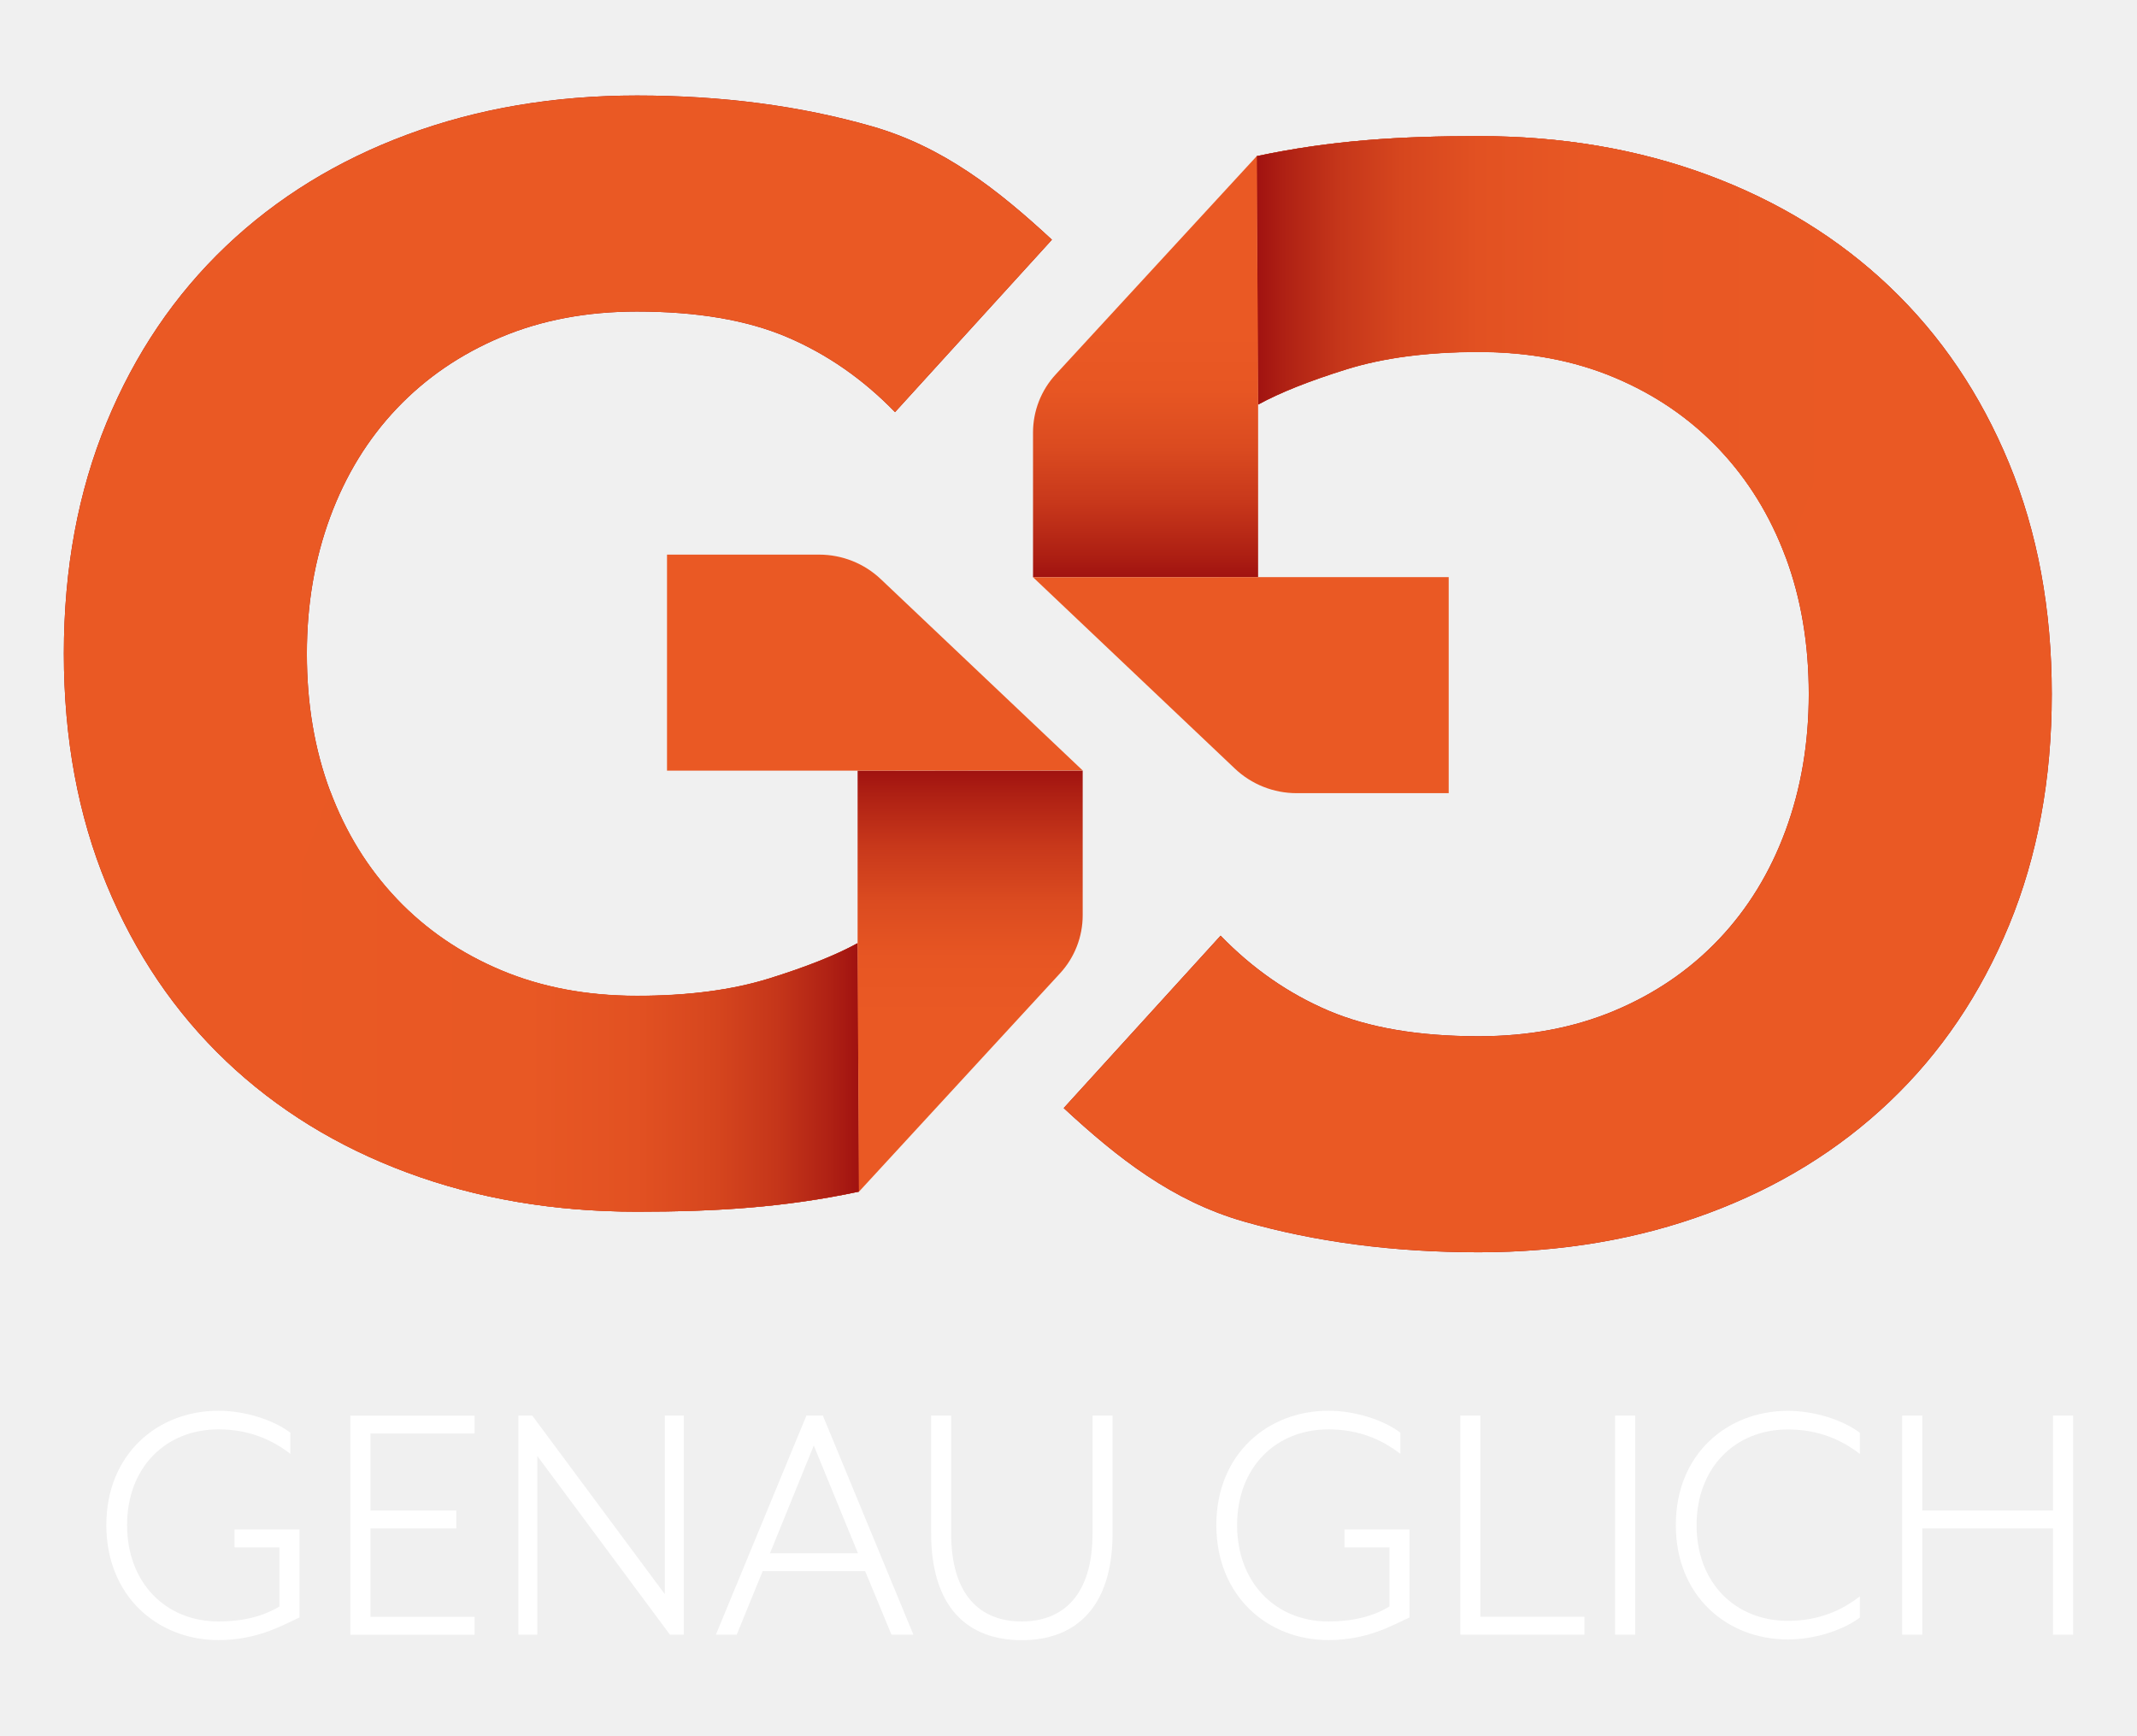
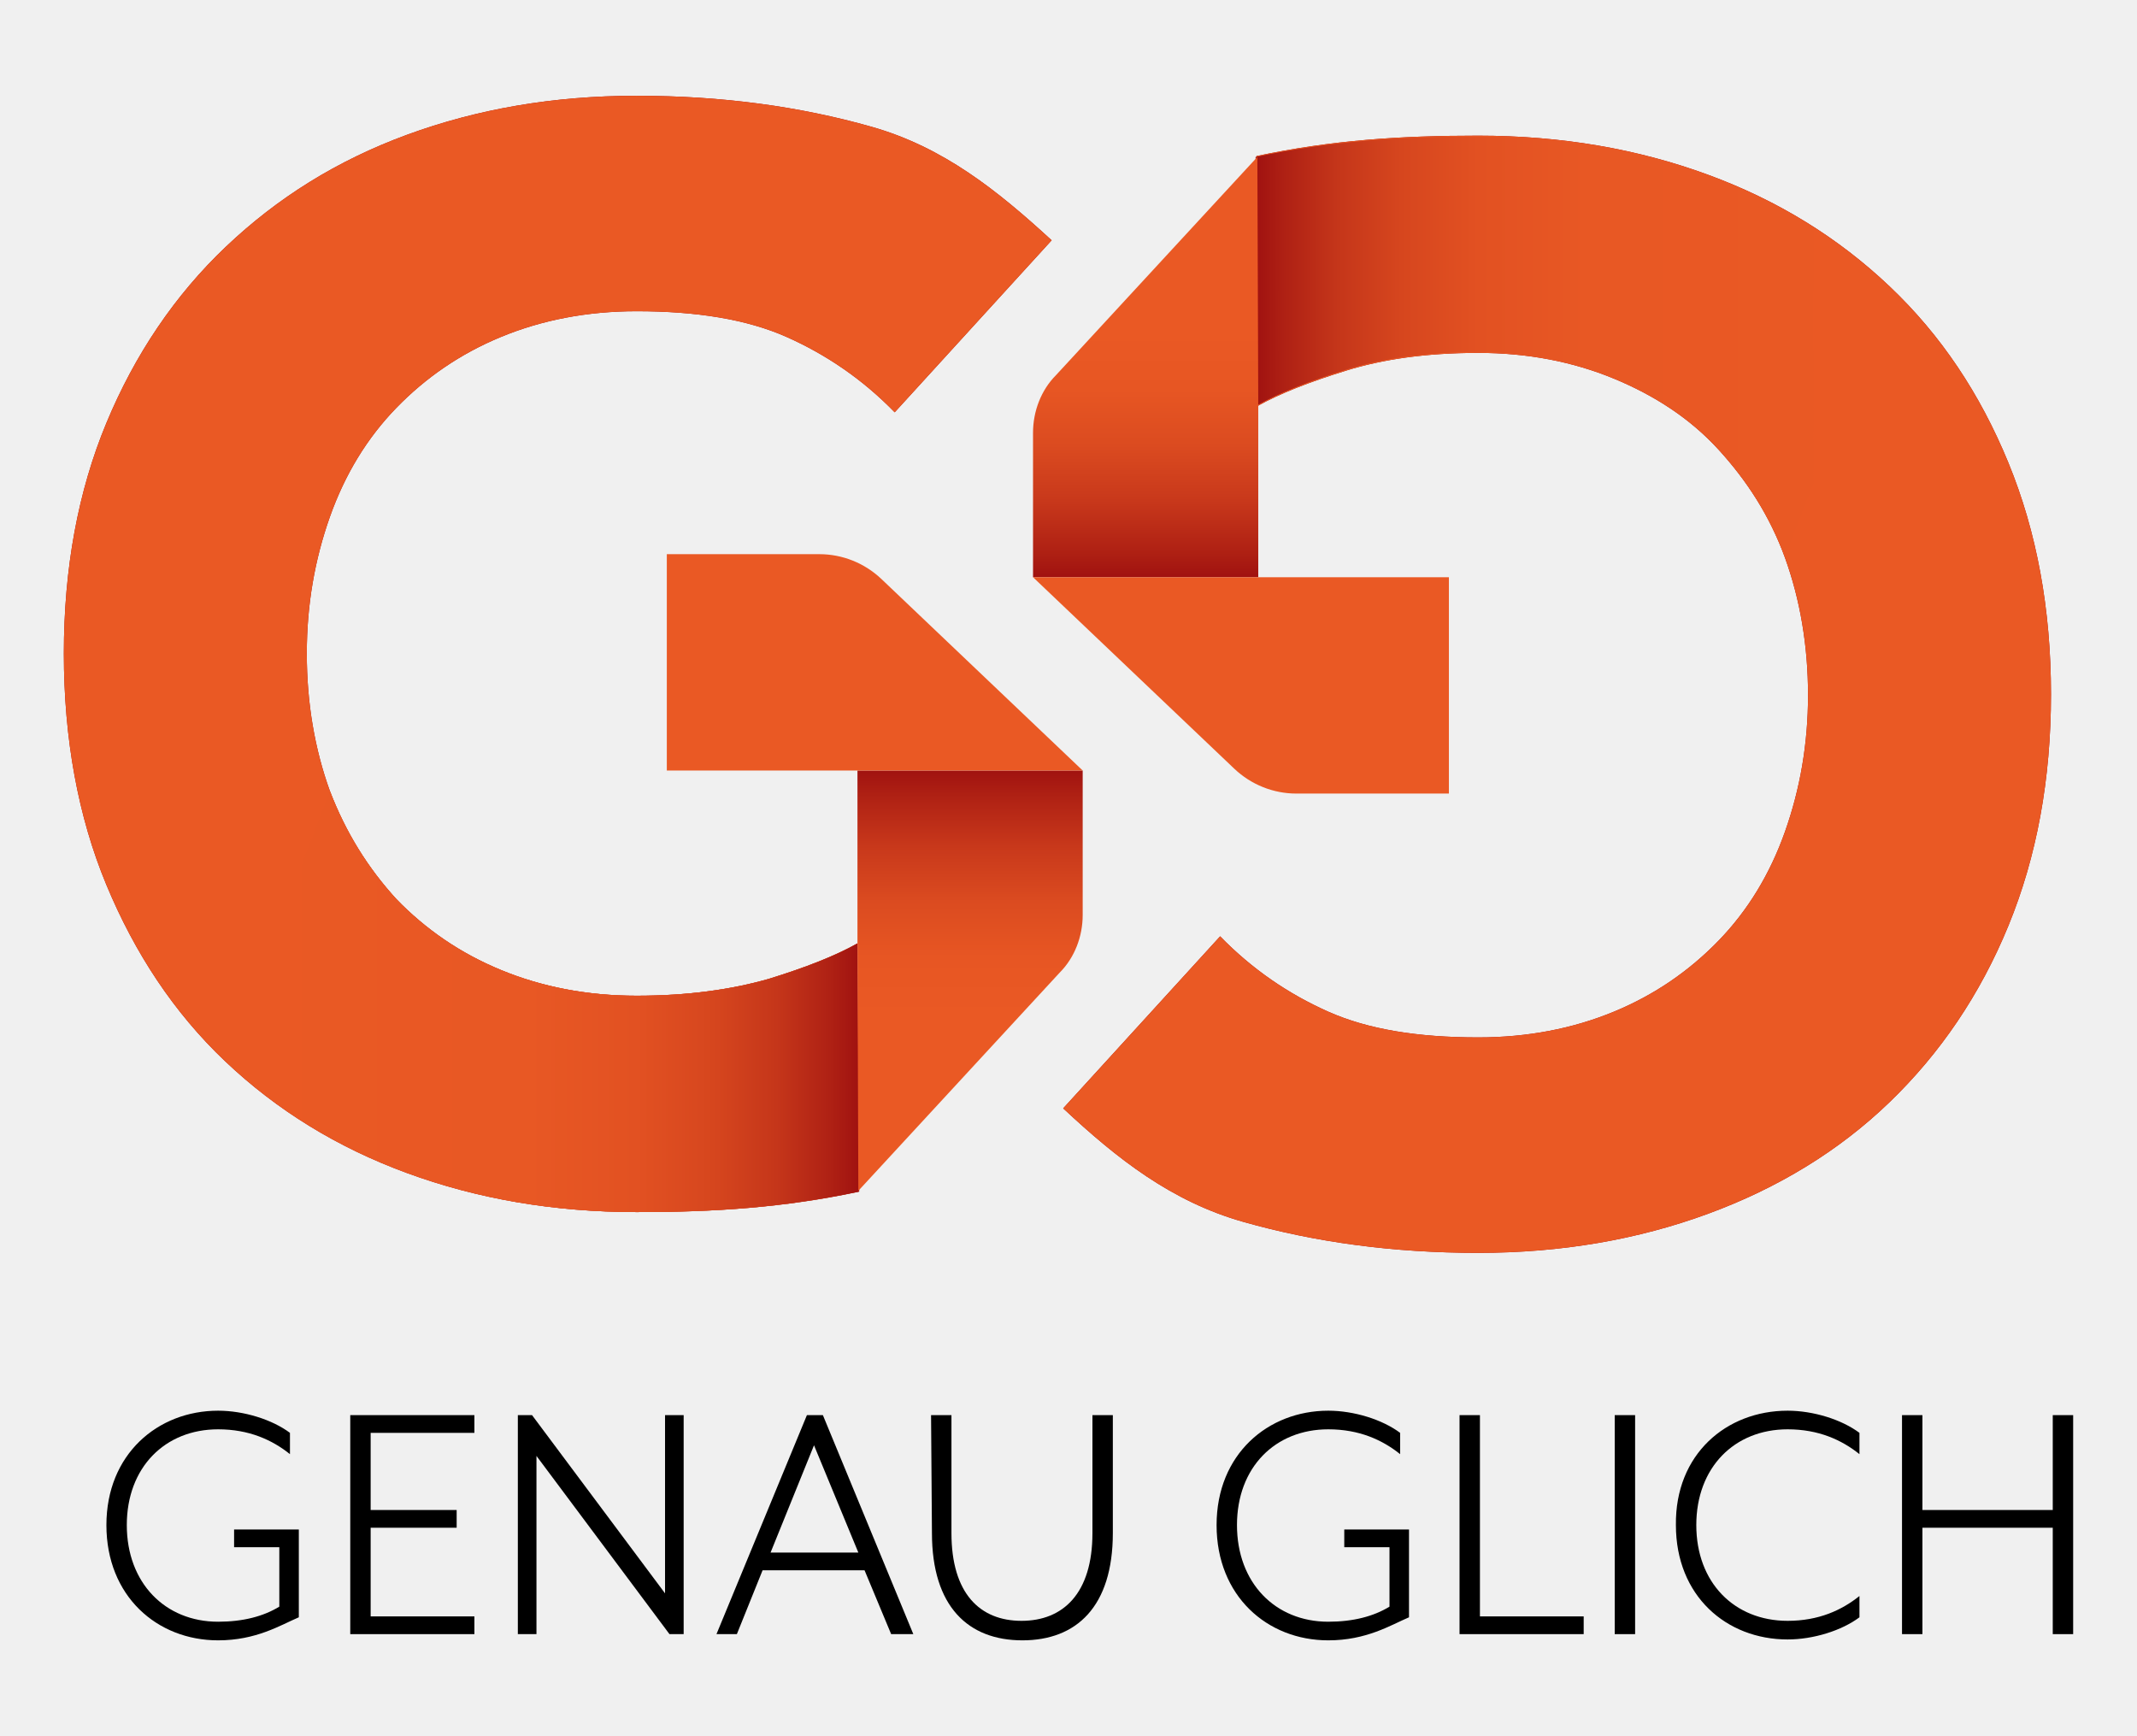
- <svg xmlns="http://www.w3.org/2000/svg" version="1.1" id="Layer_1" x="0px" y="0px" viewBox="0 0 240.96 195.72" style="enable-background:new 0 0 240.96 195.72;" xml:space="preserve">
+ <svg xmlns="http://www.w3.org/2000/svg" version="1.1" id="Layer_1" x="0px" y="0px" viewBox="0 0 241 195.7" style="enable-background:new 0 0 241 195.7;" xml:space="preserve">
  <style type="text/css">
	.st0{fill:#9E0A06;}
	.st1{fill:#EA5924;}
	.st2{fill:url(#SVGID_1_);}
- 	.st3{fill:url(#SVGID_00000081639642735054062920000013074094070444297609_);}
- 	.st4{fill:url(#SVGID_00000163762953737178888570000007300100514665455520_);}
- 	.st5{fill:url(#SVGID_00000132074947052601320900000011153247501815391105_);}
- 	.st6{fill:#FFFFFF;}
+ 	.st3{fill:url(#SVGID_00000052101131809811547340000014634377903786845872_);}
+ 	.st4{fill:url(#SVGID_00000175298690283654687510000007396732661447810185_);}
+ 	.st5{fill:url(#SVGID_00000088121081183064148700000003963158736405140376_);}
</style>
  <g>
    <g>
-       <path class="st0" d="M141.7,17.61c8.46-1.8,16.23-2.26,25.03-2.26c9.36,0,17.99,1.47,25.88,4.4c7.9,2.93,14.72,7.13,20.47,12.6    c5.75,5.47,10.24,12.1,13.45,19.88c3.21,7.78,4.82,16.47,4.82,26.05c0,9.58-1.61,18.27-4.82,26.05    c-3.21,7.78-7.7,14.41-13.45,19.88c-5.75,5.47-12.57,9.67-20.47,12.6c-7.89,2.93-16.52,4.4-25.88,4.4    c-9.59,0-18.41-1.16-26.48-3.47c-8.06-2.31-14.22-7.15-20.31-12.79l17.69-19.44c3.61,3.72,7.67,6.54,12.18,8.46    c4.51,1.92,10.15,2.88,16.92,2.88c5.64,0,10.74-0.96,15.31-2.88c4.57-1.92,8.49-4.6,11.76-8.04c3.27-3.44,5.78-7.53,7.53-12.27    c1.75-4.74,2.62-9.87,2.62-15.4c0-5.64-0.87-10.8-2.62-15.48c-1.75-4.68-4.26-8.74-7.53-12.18c-3.27-3.44-7.19-6.12-11.76-8.04    c-4.57-1.92-9.67-2.88-15.31-2.88c-5.75,0-10.71,0.65-14.89,1.95c-4.17,1.3-7.5,2.62-9.98,3.98" />
-       <path class="st1" d="M141.7,17.61c8.46-1.8,16.23-2.26,25.03-2.26c9.36,0,17.99,1.47,25.88,4.4c7.9,2.93,14.72,7.13,20.47,12.6    c5.75,5.47,10.24,12.1,13.45,19.88c3.21,7.78,4.82,16.47,4.82,26.05c0,9.58-1.61,18.27-4.82,26.05    c-3.21,7.78-7.7,14.41-13.45,19.88c-5.75,5.47-12.57,9.67-20.47,12.6c-7.89,2.93-16.52,4.4-25.88,4.4    c-9.59,0-18.41-1.16-26.48-3.47c-8.06-2.31-14.22-7.15-20.31-12.79l17.69-19.44c3.61,3.72,7.67,6.54,12.18,8.46    c4.51,1.92,10.15,2.88,16.92,2.88c5.64,0,10.74-0.96,15.31-2.88c4.57-1.92,8.49-4.6,11.76-8.04c3.27-3.44,5.78-7.53,7.53-12.27    c1.75-4.74,2.62-9.87,2.62-15.4c0-5.64-0.87-10.8-2.62-15.48c-1.75-4.68-4.26-8.74-7.53-12.18c-3.27-3.44-7.19-6.12-11.76-8.04    c-4.57-1.92-9.67-2.88-15.31-2.88c-5.75,0-10.71,0.65-14.89,1.95c-4.17,1.3-7.5,2.62-9.98,3.98" />
-       <linearGradient id="SVGID_1_" gradientUnits="userSpaceOnUse" x1="-10304.674" y1="7654.573" x2="-10376.053" y2="7654.573" gradientTransform="matrix(-1 0 0 -1 -10162.97 7693.642)">
+       <path class="st0" d="M141.7,17.6c8.5-1.8,16.2-2.3,25-2.3c9.4,0,18,1.5,25.9,4.4c7.9,2.9,14.7,7.1,20.5,12.6s10.2,12.1,13.4,19.9    c3.2,7.8,4.8,16.5,4.8,26.1s-1.6,18.3-4.8,26.1s-7.7,14.4-13.4,19.9s-12.6,9.7-20.5,12.6c-7.9,2.9-16.5,4.4-25.9,4.4    c-9.6,0-18.4-1.2-26.5-3.5c-8.1-2.3-14.2-7.1-20.3-12.8l17.7-19.4c3.6,3.7,7.7,6.5,12.2,8.5s10.1,2.9,16.9,2.9    c5.6,0,10.7-1,15.3-2.9c4.6-1.9,8.5-4.6,11.8-8c3.3-3.4,5.8-7.5,7.5-12.3s2.6-9.9,2.6-15.4c0-5.6-0.9-10.8-2.6-15.5    s-4.3-8.7-7.5-12.2s-7.2-6.1-11.8-8c-4.6-1.9-9.7-2.9-15.3-2.9c-5.8,0-10.7,0.7-14.9,2c-4.2,1.3-7.5,2.6-10,4" />
+       <path class="st1" d="M141.7,17.6c8.5-1.8,16.2-2.3,25-2.3c9.4,0,18,1.5,25.9,4.4c7.9,2.9,14.7,7.1,20.5,12.6s10.2,12.1,13.4,19.9    c3.2,7.8,4.8,16.5,4.8,26.1s-1.6,18.3-4.8,26.1s-7.7,14.4-13.4,19.9s-12.6,9.7-20.5,12.6c-7.9,2.9-16.5,4.4-25.9,4.4    c-9.6,0-18.4-1.2-26.5-3.5c-8.1-2.3-14.2-7.1-20.3-12.8l17.7-19.4c3.6,3.7,7.7,6.5,12.2,8.5s10.1,2.9,16.9,2.9    c5.6,0,10.7-1,15.3-2.9c4.6-1.9,8.5-4.6,11.8-8c3.3-3.4,5.8-7.5,7.5-12.3s2.6-9.9,2.6-15.4c0-5.6-0.9-10.8-2.6-15.5    s-4.3-8.7-7.5-12.2s-7.2-6.1-11.8-8c-4.6-1.9-9.7-2.9-15.3-2.9c-5.8,0-10.7,0.7-14.9,2c-4.2,1.3-7.5,2.6-10,4" />
+       <linearGradient id="SVGID_1_" gradientUnits="userSpaceOnUse" x1="-11982.67" y1="-6574.567" x2="-12054.05" y2="-6574.567" gradientTransform="matrix(-1 0 0 1 -11840.97 6613.642)">
        <stop offset="0" style="stop-color:#A01210" />
-         <stop offset="0.046" style="stop-color:#AF2114" />
+         <stop offset="4.600000e-02" style="stop-color:#AF2114" />
        <stop offset="0.13" style="stop-color:#C5361A" />
        <stop offset="0.229" style="stop-color:#D6461E" />
        <stop offset="0.351" style="stop-color:#E25122" />
        <stop offset="0.523" style="stop-color:#E85824" />
        <stop offset="1" style="stop-color:#EA5924" />
      </linearGradient>
-       <path class="st2" d="M201.33,62.8c-1.75-4.68-4.26-8.74-7.53-12.18c-3.27-3.44-7.19-6.12-11.76-8.04    c-4.57-1.92-9.67-2.88-15.31-2.88c-5.75,0-10.71,0.65-14.89,1.95c-4.17,1.3-7.5,2.62-9.98,3.98l-0.16-28.02    c8.46-1.8,16.23-2.26,25.03-2.26c9.36,0,17.99,1.47,25.88,4.4c7.9,2.93,14.72,7.13,20.47,12.6L201.33,62.8z" />
-       <linearGradient id="SVGID_00000079483459343547399370000007125114370482591150_" gradientUnits="userSpaceOnUse" x1="-10292.137" y1="7628.548" x2="-10292.137" y2="7676.037" gradientTransform="matrix(-1 0 0 -1 -10162.97 7693.642)">
+       <path class="st2" d="M201.3,62.8c-1.8-4.7-4.3-8.7-7.5-12.2s-7.2-6.1-11.8-8c-4.6-1.9-9.7-2.9-15.3-2.9c-5.8,0-10.7,0.7-14.9,2    c-4.2,1.3-7.5,2.6-10,4l-0.2-28c8.5-1.8,16.2-2.3,25-2.3c9.4,0,18,1.5,25.9,4.4c7.9,2.9,14.7,7.1,20.5,12.6L201.3,62.8z" />
+       <linearGradient id="SVGID_00000067212868471479040890000015643220149160020873_" gradientUnits="userSpaceOnUse" x1="-11970.14" y1="-6548.552" x2="-11970.14" y2="-6596.042" gradientTransform="matrix(-1 0 0 1 -11840.97 6613.642)">
        <stop offset="0" style="stop-color:#A01210" />
-         <stop offset="0.052" style="stop-color:#AD1F13" />
+         <stop offset="5.220000e-02" style="stop-color:#AD1F13" />
        <stop offset="0.18" style="stop-color:#C8381B" />
        <stop offset="0.311" style="stop-color:#DB4B20" />
        <stop offset="0.444" style="stop-color:#E75623" />
        <stop offset="0.584" style="stop-color:#EA5924" />
        <stop offset="0.774" style="stop-color:#EA5924" />
      </linearGradient>
-       <path style="fill:url(#SVGID_00000079483459343547399370000007125114370482591150_);" d="M141.86,45.62v19.46l-25.38,0.01V48.77    c0-2.42,0.91-4.76,2.55-6.54l22.68-24.63" />
-       <path class="st1" d="M116.48,65.09l25.38-0.01h21.49v24.36H146.2c-2.59,0-5.09-0.99-6.97-2.78L116.48,65.09z" />
-       <path class="st0" d="M96.85,134.37c-8.46,1.8-16.23,2.26-25.03,2.26c-9.36,0-17.99-1.47-25.88-4.4    c-7.9-2.93-14.72-7.13-20.47-12.6c-5.75-5.47-10.24-12.1-13.45-19.88C8.81,91.97,7.2,83.29,7.2,73.7c0-9.58,1.61-18.27,4.82-26.05    c3.21-7.78,7.7-14.41,13.45-19.88c5.75-5.47,12.57-9.67,20.47-12.6c7.89-2.93,16.52-4.4,25.88-4.4c9.59,0,18.41,1.16,26.48,3.47    c8.06,2.31,14.22,7.15,20.31,12.79l-17.69,19.44c-3.61-3.72-7.67-6.54-12.18-8.46c-4.51-1.92-10.15-2.88-16.92-2.88    c-5.64,0-10.74,0.96-15.31,2.88c-4.57,1.92-8.49,4.6-11.76,8.04c-3.27,3.44-5.78,7.53-7.53,12.27c-1.75,4.74-2.62,9.87-2.62,15.4    c0,5.64,0.87,10.8,2.62,15.48c1.75,4.68,4.26,8.74,7.53,12.18c3.27,3.44,7.19,6.12,11.76,8.04c4.57,1.92,9.67,2.88,15.31,2.88    c5.75,0,10.71-0.65,14.89-1.95c4.17-1.3,7.5-2.62,9.98-3.98" />
-       <path class="st1" d="M96.85,134.37c-8.46,1.8-16.23,2.26-25.03,2.26c-9.36,0-17.99-1.47-25.88-4.4    c-7.9-2.93-14.72-7.13-20.47-12.6c-5.75-5.47-10.24-12.1-13.45-19.88C8.81,91.97,7.2,83.29,7.2,73.7c0-9.58,1.61-18.27,4.82-26.05    c3.21-7.78,7.7-14.41,13.45-19.88c5.75-5.47,12.57-9.67,20.47-12.6c7.89-2.93,16.52-4.4,25.88-4.4c9.59,0,18.41,1.16,26.48,3.47    c8.06,2.31,14.22,7.15,20.31,12.79l-17.69,19.44c-3.61-3.72-7.67-6.54-12.18-8.46c-4.51-1.92-10.15-2.88-16.92-2.88    c-5.64,0-10.74,0.96-15.31,2.88c-4.57,1.92-8.49,4.6-11.76,8.04c-3.27,3.44-5.78,7.53-7.53,12.27c-1.75,4.74-2.62,9.87-2.62,15.4    c0,5.64,0.87,10.8,2.62,15.48c1.75,4.68,4.26,8.74,7.53,12.18c3.27,3.44,7.19,6.12,11.76,8.04c4.57,1.92,9.67,2.88,15.31,2.88    c5.75,0,10.71-0.65,14.89-1.95c4.17-1.3,7.5-2.62,9.98-3.98" />
-       <linearGradient id="SVGID_00000083072867485611988070000014848647294403909038_" gradientUnits="userSpaceOnUse" x1="96.854" y1="112.909" x2="25.474" y2="112.909">
+       <path style="fill:url(#SVGID_00000067212868471479040890000015643220149160020873_);" d="M141.9,45.6v19.5l-25.4,0V48.8    c0-2.4,0.9-4.8,2.6-6.5l22.7-24.6" />
+       <path class="st1" d="M116.5,65.1l25.4,0h21.5v24.4h-17.2c-2.6,0-5.1-1-7-2.8L116.5,65.1z" />
+       <path class="st0" d="M96.8,134.4c-8.5,1.8-16.2,2.3-25,2.3c-9.4,0-18-1.5-25.9-4.4c-7.9-2.9-14.7-7.1-20.5-12.6    S15.2,107.5,12,99.8S7.2,83.3,7.2,73.7c0-9.6,1.6-18.3,4.8-26s7.7-14.4,13.5-19.9S38,18.1,45.9,15.2c7.9-2.9,16.5-4.4,25.9-4.4    c9.6,0,18.4,1.2,26.5,3.5c8.1,2.3,14.2,7.2,20.3,12.8l-17.7,19.4c-3.6-3.7-7.7-6.5-12.2-8.5s-10.2-2.9-16.9-2.9    c-5.6,0-10.7,1-15.3,2.9c-4.6,1.9-8.5,4.6-11.8,8c-3.3,3.4-5.8,7.5-7.5,12.3s-2.6,9.9-2.6,15.4c0,5.6,0.9,10.8,2.6,15.5    c1.8,4.7,4.3,8.7,7.5,12.2c3.3,3.4,7.2,6.1,11.8,8s9.7,2.9,15.3,2.9c5.8,0,10.7-0.7,14.9-1.9c4.2-1.3,7.5-2.6,10-4" />
+       <path class="st1" d="M96.8,134.4c-8.5,1.8-16.2,2.3-25,2.3c-9.4,0-18-1.5-25.9-4.4c-7.9-2.9-14.7-7.1-20.5-12.6    S15.2,107.5,12,99.8S7.2,83.3,7.2,73.7c0-9.6,1.6-18.3,4.8-26s7.7-14.4,13.5-19.9S38,18.1,45.9,15.2c7.9-2.9,16.5-4.4,25.9-4.4    c9.6,0,18.4,1.2,26.5,3.5c8.1,2.3,14.2,7.2,20.3,12.8l-17.7,19.4c-3.6-3.7-7.7-6.5-12.2-8.5s-10.2-2.9-16.9-2.9    c-5.6,0-10.7,1-15.3,2.9c-4.6,1.9-8.5,4.6-11.8,8c-3.3,3.4-5.8,7.5-7.5,12.3s-2.6,9.9-2.6,15.4c0,5.6,0.9,10.8,2.6,15.5    c1.8,4.7,4.3,8.7,7.5,12.2c3.3,3.4,7.2,6.1,11.8,8s9.7,2.9,15.3,2.9c5.8,0,10.7-0.7,14.9-1.9c4.2-1.3,7.5-2.6,10-4" />
+       <linearGradient id="SVGID_00000078016059562647571330000017724667181610476715_" gradientUnits="userSpaceOnUse" x1="96.86" y1="85.095" x2="25.48" y2="85.095" gradientTransform="matrix(1 0 0 -1 0 198)">
        <stop offset="0" style="stop-color:#A01210" />
-         <stop offset="0.046" style="stop-color:#AF2114" />
+         <stop offset="4.600000e-02" style="stop-color:#AF2114" />
        <stop offset="0.13" style="stop-color:#C5361A" />
        <stop offset="0.229" style="stop-color:#D6461E" />
        <stop offset="0.351" style="stop-color:#E25122" />
        <stop offset="0.523" style="stop-color:#E85824" />
        <stop offset="1" style="stop-color:#EA5924" />
      </linearGradient>
-       <path style="fill:url(#SVGID_00000083072867485611988070000014848647294403909038_);" d="M37.23,89.18    c1.75,4.68,4.26,8.74,7.53,12.18c3.27,3.44,7.19,6.12,11.76,8.04c4.57,1.92,9.67,2.88,15.31,2.88c5.75,0,10.71-0.65,14.89-1.95    c4.17-1.3,7.5-2.62,9.98-3.98l0.16,28.02c-8.46,1.8-16.23,2.26-25.03,2.26c-9.36,0-17.99-1.47-25.88-4.4    c-7.9-2.93-14.72-7.13-20.47-12.6L37.23,89.18z" />
-       <linearGradient id="SVGID_00000082341499352438182240000006952361323893066377_" gradientUnits="userSpaceOnUse" x1="109.39" y1="86.884" x2="109.39" y2="134.373">
+       <path style="fill:url(#SVGID_00000078016059562647571330000017724667181610476715_);" d="M37.2,89.2c1.8,4.7,4.3,8.7,7.5,12.2    s7.2,6.1,11.8,8s9.7,2.9,15.3,2.9c5.8,0,10.7-0.7,14.9-1.9c4.2-1.3,7.5-2.6,10-4l0.2,28c-8.5,1.8-16.2,2.3-25,2.3    c-9.4,0-18-1.5-25.9-4.4c-7.9-2.9-14.7-7.1-20.5-12.6L37.2,89.2z" />
+       <linearGradient id="SVGID_00000173872347020466091270000012647377206361368705_" gradientUnits="userSpaceOnUse" x1="109.39" y1="111.11" x2="109.39" y2="63.62" gradientTransform="matrix(1 0 0 -1 0 198)">
        <stop offset="0" style="stop-color:#A01210" />
-         <stop offset="0.052" style="stop-color:#AD1F13" />
+         <stop offset="5.220000e-02" style="stop-color:#AD1F13" />
        <stop offset="0.18" style="stop-color:#C8381B" />
        <stop offset="0.311" style="stop-color:#DB4B20" />
        <stop offset="0.444" style="stop-color:#E75623" />
        <stop offset="0.584" style="stop-color:#EA5924" />
        <stop offset="0.774" style="stop-color:#EA5924" />
      </linearGradient>
-       <path style="fill:url(#SVGID_00000082341499352438182240000006952361323893066377_);" d="M96.7,106.35V86.9l25.38-0.01v16.32    c0,2.42-0.91,4.76-2.55,6.54l-22.68,24.63" />
-       <path class="st1" d="M122.08,86.88L96.7,86.9H75.21V62.54h17.15c2.59,0,5.09,0.99,6.97,2.78L122.08,86.88z" />
+       <path style="fill:url(#SVGID_00000173872347020466091270000012647377206361368705_);" d="M96.7,106.3V86.9l25.4,0v16.3    c0,2.4-0.9,4.8-2.6,6.5l-22.7,24.6" />
+       <path class="st1" d="M122.1,86.9l-25.4,0H75.2V62.5h17.2c2.6,0,5.1,1,7,2.8L122.1,86.9z" />
    </g>
    <g>
-       <path class="st6" d="M31.51,174.49h-5.07v-2.02h7.33v9.92c-2.06,0.95-4.82,2.55-9.14,2.55c-6.88,0-12.64-4.98-12.64-12.97    c0-7.99,5.77-12.89,12.64-12.89c2.92,0,6.14,0.99,8.11,2.47v2.39c-2.02-1.56-4.61-2.76-8.11-2.76c-5.97,0-10.3,4.32-10.3,10.79    c0,6.47,4.32,10.87,10.3,10.87c2.76,0,5.07-0.58,6.88-1.69V174.49z" />
-       <path class="st6" d="M53.51,159.62v2.02H41.77v8.69h9.68v2.02h-9.68v9.97h11.74v2.02h-14v-24.71H53.51z" />
-       <path class="st6" d="M60.01,159.62l14.95,20.14v-20.14h2.14v24.71h-1.56l-14.95-20.14v20.14h-2.14v-24.71H60.01z" />
-       <path class="st6" d="M83.07,184.33h-2.35l10.21-24.71h1.85l10.21,24.71h-2.47l-2.97-7.17H86L83.07,184.33z M91.76,163l-4.94,12.15    h9.92L91.76,163z" />
-       <path class="st6" d="M104.98,159.62h2.27v13.3c0,6.84,3.17,9.92,7.95,9.92s7.99-3.09,7.99-9.92v-13.3h2.26v13.26    c0,8.32-4.12,12.07-10.25,12.07c-6.14,0-10.21-3.75-10.21-12.07V159.62z" />
-       <path class="st6" d="M156.67,174.49h-5.07v-2.02h7.33v9.92c-2.06,0.95-4.82,2.55-9.14,2.55c-6.88,0-12.64-4.98-12.64-12.97    c0-7.99,5.77-12.89,12.64-12.89c2.92,0,6.14,0.99,8.11,2.47v2.39c-2.02-1.56-4.61-2.76-8.11-2.76c-5.97,0-10.3,4.32-10.3,10.79    c0,6.47,4.32,10.87,10.3,10.87c2.76,0,5.07-0.58,6.88-1.69V174.49z" />
-       <path class="st6" d="M166.92,159.62v22.69h11.74v2.02h-14v-24.71H166.92z" />
-       <path class="st6" d="M184.38,159.62v24.71h-2.27v-24.71H184.38z" />
-       <path class="st6" d="M201.6,159.09c2.92,0,6.14,0.99,8.11,2.47v2.39c-2.02-1.56-4.61-2.76-8.11-2.76c-5.97,0-10.3,4.32-10.3,10.79    c0,6.47,4.32,10.79,10.3,10.79c3.5,0,6.09-1.19,8.11-2.76v2.39c-1.98,1.48-5.19,2.47-8.11,2.47c-6.88,0-12.64-4.9-12.64-12.89    C188.95,163.99,194.72,159.09,201.6,159.09z" />
-       <path class="st6" d="M216.75,159.62v10.71h14.74v-10.71h2.27v24.71h-2.27v-11.98h-14.74v11.98h-2.27v-24.71H216.75z" />
+       <path d="M31.5,174.5h-5.1v-2h7.3v9.9c-2.1,0.9-4.8,2.6-9.1,2.6c-6.9,0-12.6-5-12.6-13s5.8-12.9,12.6-12.9c2.9,0,6.1,1,8.1,2.5v2.4    c-2-1.6-4.6-2.8-8.1-2.8c-6,0-10.3,4.3-10.3,10.8c0,6.5,4.3,10.9,10.3,10.9c2.8,0,5.1-0.6,6.9-1.7    C31.5,181.1,31.5,174.5,31.5,174.5z" />
+       <path d="M53.5,159.6v2H41.8v8.7h9.7v2h-9.7v10h11.7v2h-14v-24.7L53.5,159.6L53.5,159.6z" />
+       <path d="M60,159.6l15,20.1v-20.1h2.1v24.7h-1.6l-15-20.1v20.1h-2.1v-24.7H60z" />
+       <path d="M83.1,184.3h-2.3l10.2-24.7h1.8l10.2,24.7h-2.5l-3-7.2H86L83.1,184.3z M91.8,163l-4.9,12.1h9.9L91.8,163z" />
+       <path d="M105,159.6h2.3v13.3c0,6.8,3.2,9.9,7.9,9.9s8-3.1,8-9.9v-13.3h2.3v13.3c0,8.3-4.1,12.1-10.2,12.1    c-6.1,0-10.2-3.8-10.2-12.1L105,159.6L105,159.6z" />
+       <path d="M156.7,174.5h-5.1v-2h7.3v9.9c-2.1,0.9-4.8,2.6-9.1,2.6c-6.9,0-12.6-5-12.6-13s5.8-12.9,12.6-12.9c2.9,0,6.1,1,8.1,2.5    v2.4c-2-1.6-4.6-2.8-8.1-2.8c-6,0-10.3,4.3-10.3,10.8c0,6.5,4.3,10.9,10.3,10.9c2.8,0,5.1-0.6,6.9-1.7V174.5z" />
+       <path d="M166.9,159.6v22.7h11.7v2h-14v-24.7H166.9z" />
+       <path d="M184.4,159.6v24.7h-2.3v-24.7H184.4z" />
+       <path d="M201.6,159.1c2.9,0,6.1,1,8.1,2.5v2.4c-2-1.6-4.6-2.8-8.1-2.8c-6,0-10.3,4.3-10.3,10.8c0,6.5,4.3,10.8,10.3,10.8    c3.5,0,6.1-1.2,8.1-2.8v2.4c-2,1.5-5.2,2.5-8.1,2.5c-6.9,0-12.6-4.9-12.6-12.9C188.9,164,194.7,159.1,201.6,159.1z" />
+       <path d="M216.8,159.6v10.7h14.7v-10.7h2.3v24.7h-2.3v-12h-14.7v12h-2.3v-24.7H216.8z" />
    </g>
  </g>
</svg>
